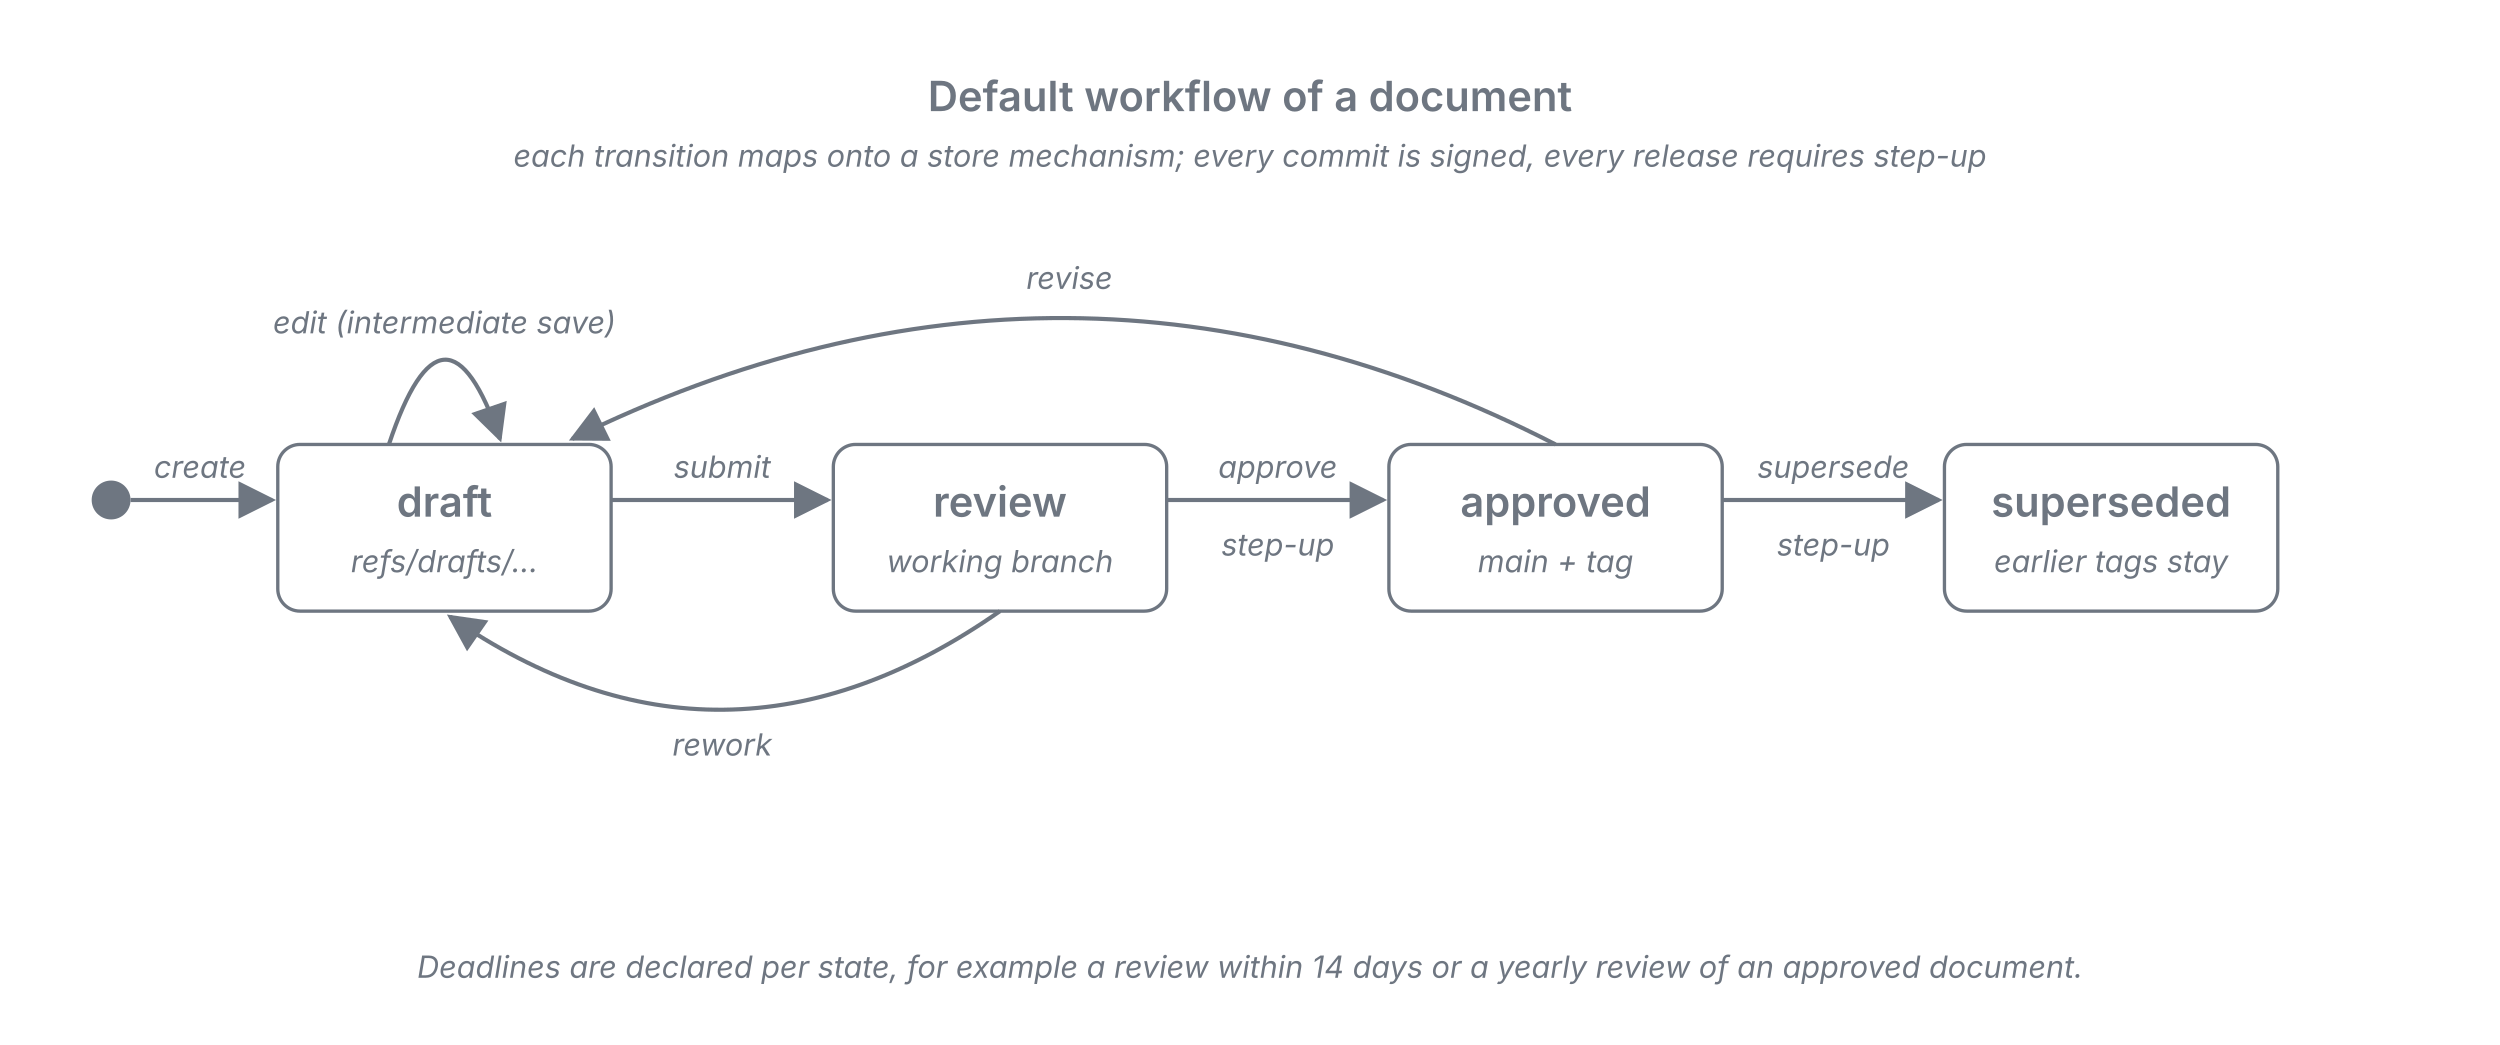
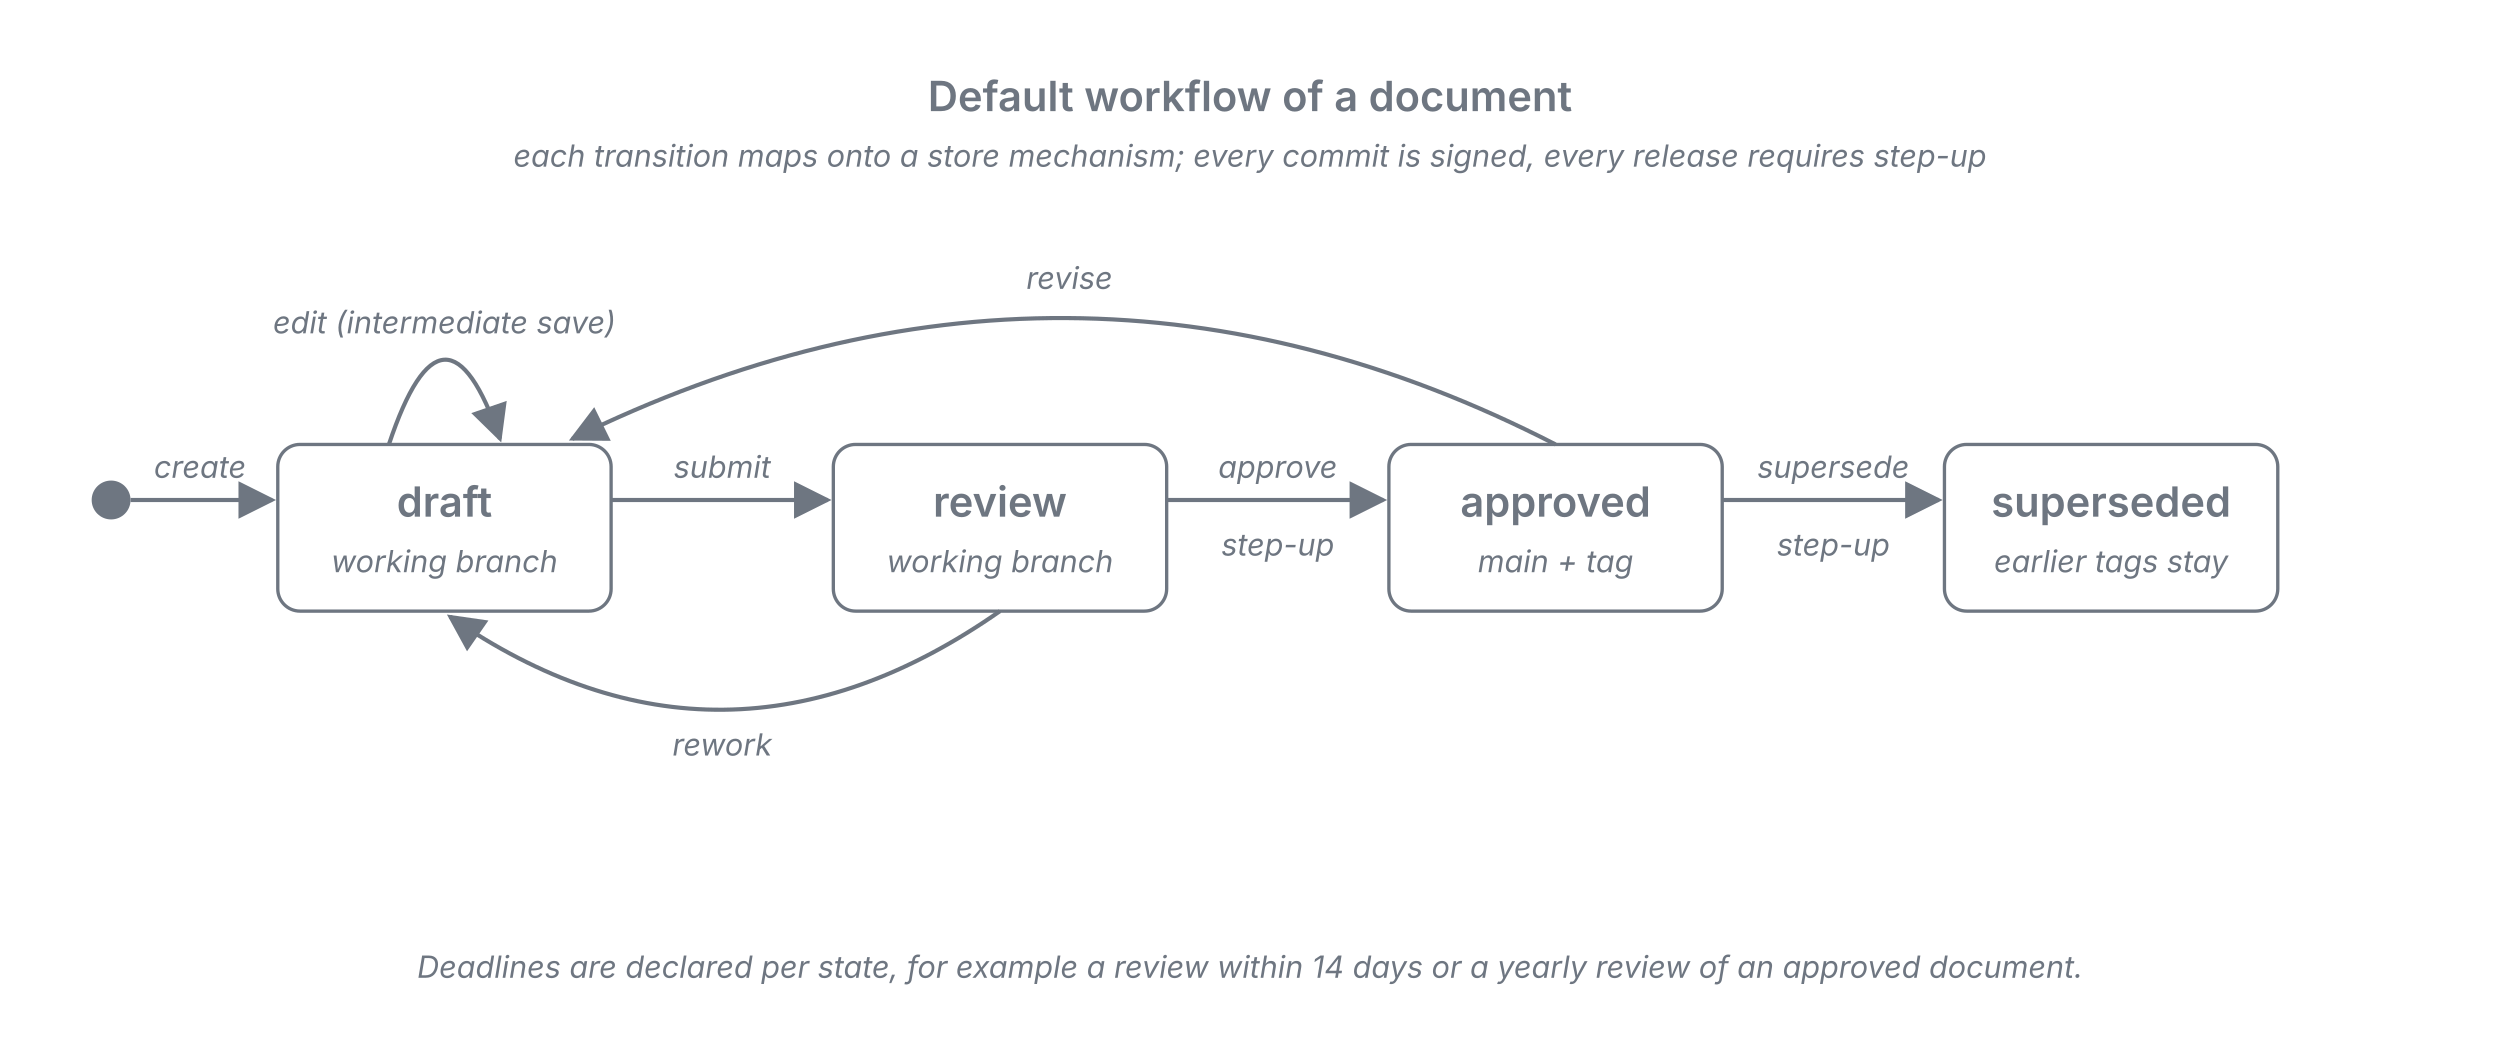
<svg xmlns="http://www.w3.org/2000/svg" viewBox="0 0 900 376" role="img" aria-labelledby="title desc" font-family="ui-sans-serif, -apple-system, system-ui, 'Segoe UI', sans-serif">
  <defs>
    <marker id="arrow" viewBox="0 0 10 10" refX="9" refY="5" markerWidth="9" markerHeight="9" orient="auto">
      <path d="M0,0 L10,5 L0,10 z" class="arrow-fill" />
    </marker>
    <style>
      .hdr        { font-size: 15px; font-weight: 600; fill: #6e7681; text-anchor: middle; }
      .hdr-l      { font-size: 15px; font-weight: 600; fill: #6e7681; text-anchor: start; }
      .sub        { font-size: 11px; fill: #6e7681; text-anchor: middle; font-style: italic; }
      .sub-l      { font-size: 11px; fill: #6e7681; text-anchor: start; font-style: italic; }
      .item       { font-size: 12px; fill: #6e7681; font-family: ui-monospace, "SF Mono", Menlo, Consolas, monospace; }
      .item-c     { font-size: 12px; fill: #6e7681; font-family: ui-monospace, "SF Mono", Menlo, Consolas, monospace; text-anchor: middle; }
      .item-b     { font-size: 12px; fill: #6e7681; font-family: ui-monospace, "SF Mono", Menlo, Consolas, monospace; text-anchor: middle; font-weight: 700; }
      .lbl        { font-size: 11px; fill: #6e7681; text-anchor: middle; font-style: italic; }
      .caption    { font-size: 11px; fill: #6e7681; text-anchor: middle; font-style: italic; }
      .stroke     { stroke: #6e7681; stroke-width: 1.2; fill: none; }
      .stroke-d   { stroke: #6e7681; stroke-width: 1.2; fill: none; stroke-dasharray: 5 4; }
      .tint       { stroke: #6e7681; stroke-width: 1.2; fill: #6e7681; fill-opacity: 0.08; }
      .arrow      { stroke: #6e7681; stroke-width: 1.5; fill: none; }
      .arrow-fill { fill: #6e7681; }
      .sep        { stroke: #6e7681; stroke-width: 0.6; stroke-dasharray: 3 3; }
    </style>
  </defs>
  <rect class="stroke" x="100" y="160" width="120" height="60" rx="8" ry="8" />
  <text x="160" y="186" class="hdr">draft</text>
-   <text x="160" y="206" class="sub">refs/drafts/…</text>
+   <text x="160" y="206" class="sub">working branch</text>
  <rect class="stroke" x="300" y="160" width="120" height="60" rx="8" ry="8" />
  <text x="360" y="186" class="hdr">review</text>
  <text x="360" y="206" class="sub">working branch</text>
  <rect class="stroke" x="500" y="160" width="120" height="60" rx="8" ry="8" />
  <text x="560" y="186" class="hdr">approved</text>
  <text x="560" y="206" class="sub">main + tag</text>
  <rect class="stroke" x="700" y="160" width="120" height="60" rx="8" ry="8" />
  <text x="760" y="186" class="hdr">superseded</text>
  <text x="760" y="206" class="sub">earlier tags stay</text>
  <circle cx="40" cy="180" r="7" class="arrow-fill" />
  <line class="arrow" x1="47" y1="180" x2="98" y2="180" marker-end="url(#arrow)" />
  <text x="72" y="172" class="lbl">create</text>
  <line class="arrow" x1="220" y1="180" x2="298" y2="180" marker-end="url(#arrow)" />
  <text x="260" y="172" class="lbl">submit</text>
  <line class="arrow" x1="420" y1="180" x2="498" y2="180" marker-end="url(#arrow)" />
  <text x="460" y="172" class="lbl">approve</text>
  <text x="460" y="200" class="lbl">step-up</text>
  <line class="arrow" x1="620" y1="180" x2="698" y2="180" marker-end="url(#arrow)" />
  <text x="660" y="172" class="lbl">supersede</text>
  <text x="660" y="200" class="lbl">step-up</text>
  <path class="arrow" d="M360,220 Q260,290 162,222" marker-end="url(#arrow)" />
  <text x="260" y="272" class="lbl">rework</text>
  <path class="arrow" d="M140,160 Q160,100 180,158" marker-end="url(#arrow)" />
  <text x="160" y="120" class="lbl">edit (intermediate save)</text>
  <path class="arrow" d="M560,160 Q385,70 206,158" marker-end="url(#arrow)" />
  <text x="385" y="104" class="lbl">revise</text>
  <text x="450" y="40" class="hdr">Default workflow of a document</text>
  <text x="450" y="60" class="sub">each transition maps onto a store mechanism; every commit is signed, every release requires step-up</text>
  <text x="450" y="352" class="caption">Deadlines are declared per state, for example a review within 14 days or a yearly review of an approved document.</text>
</svg>
